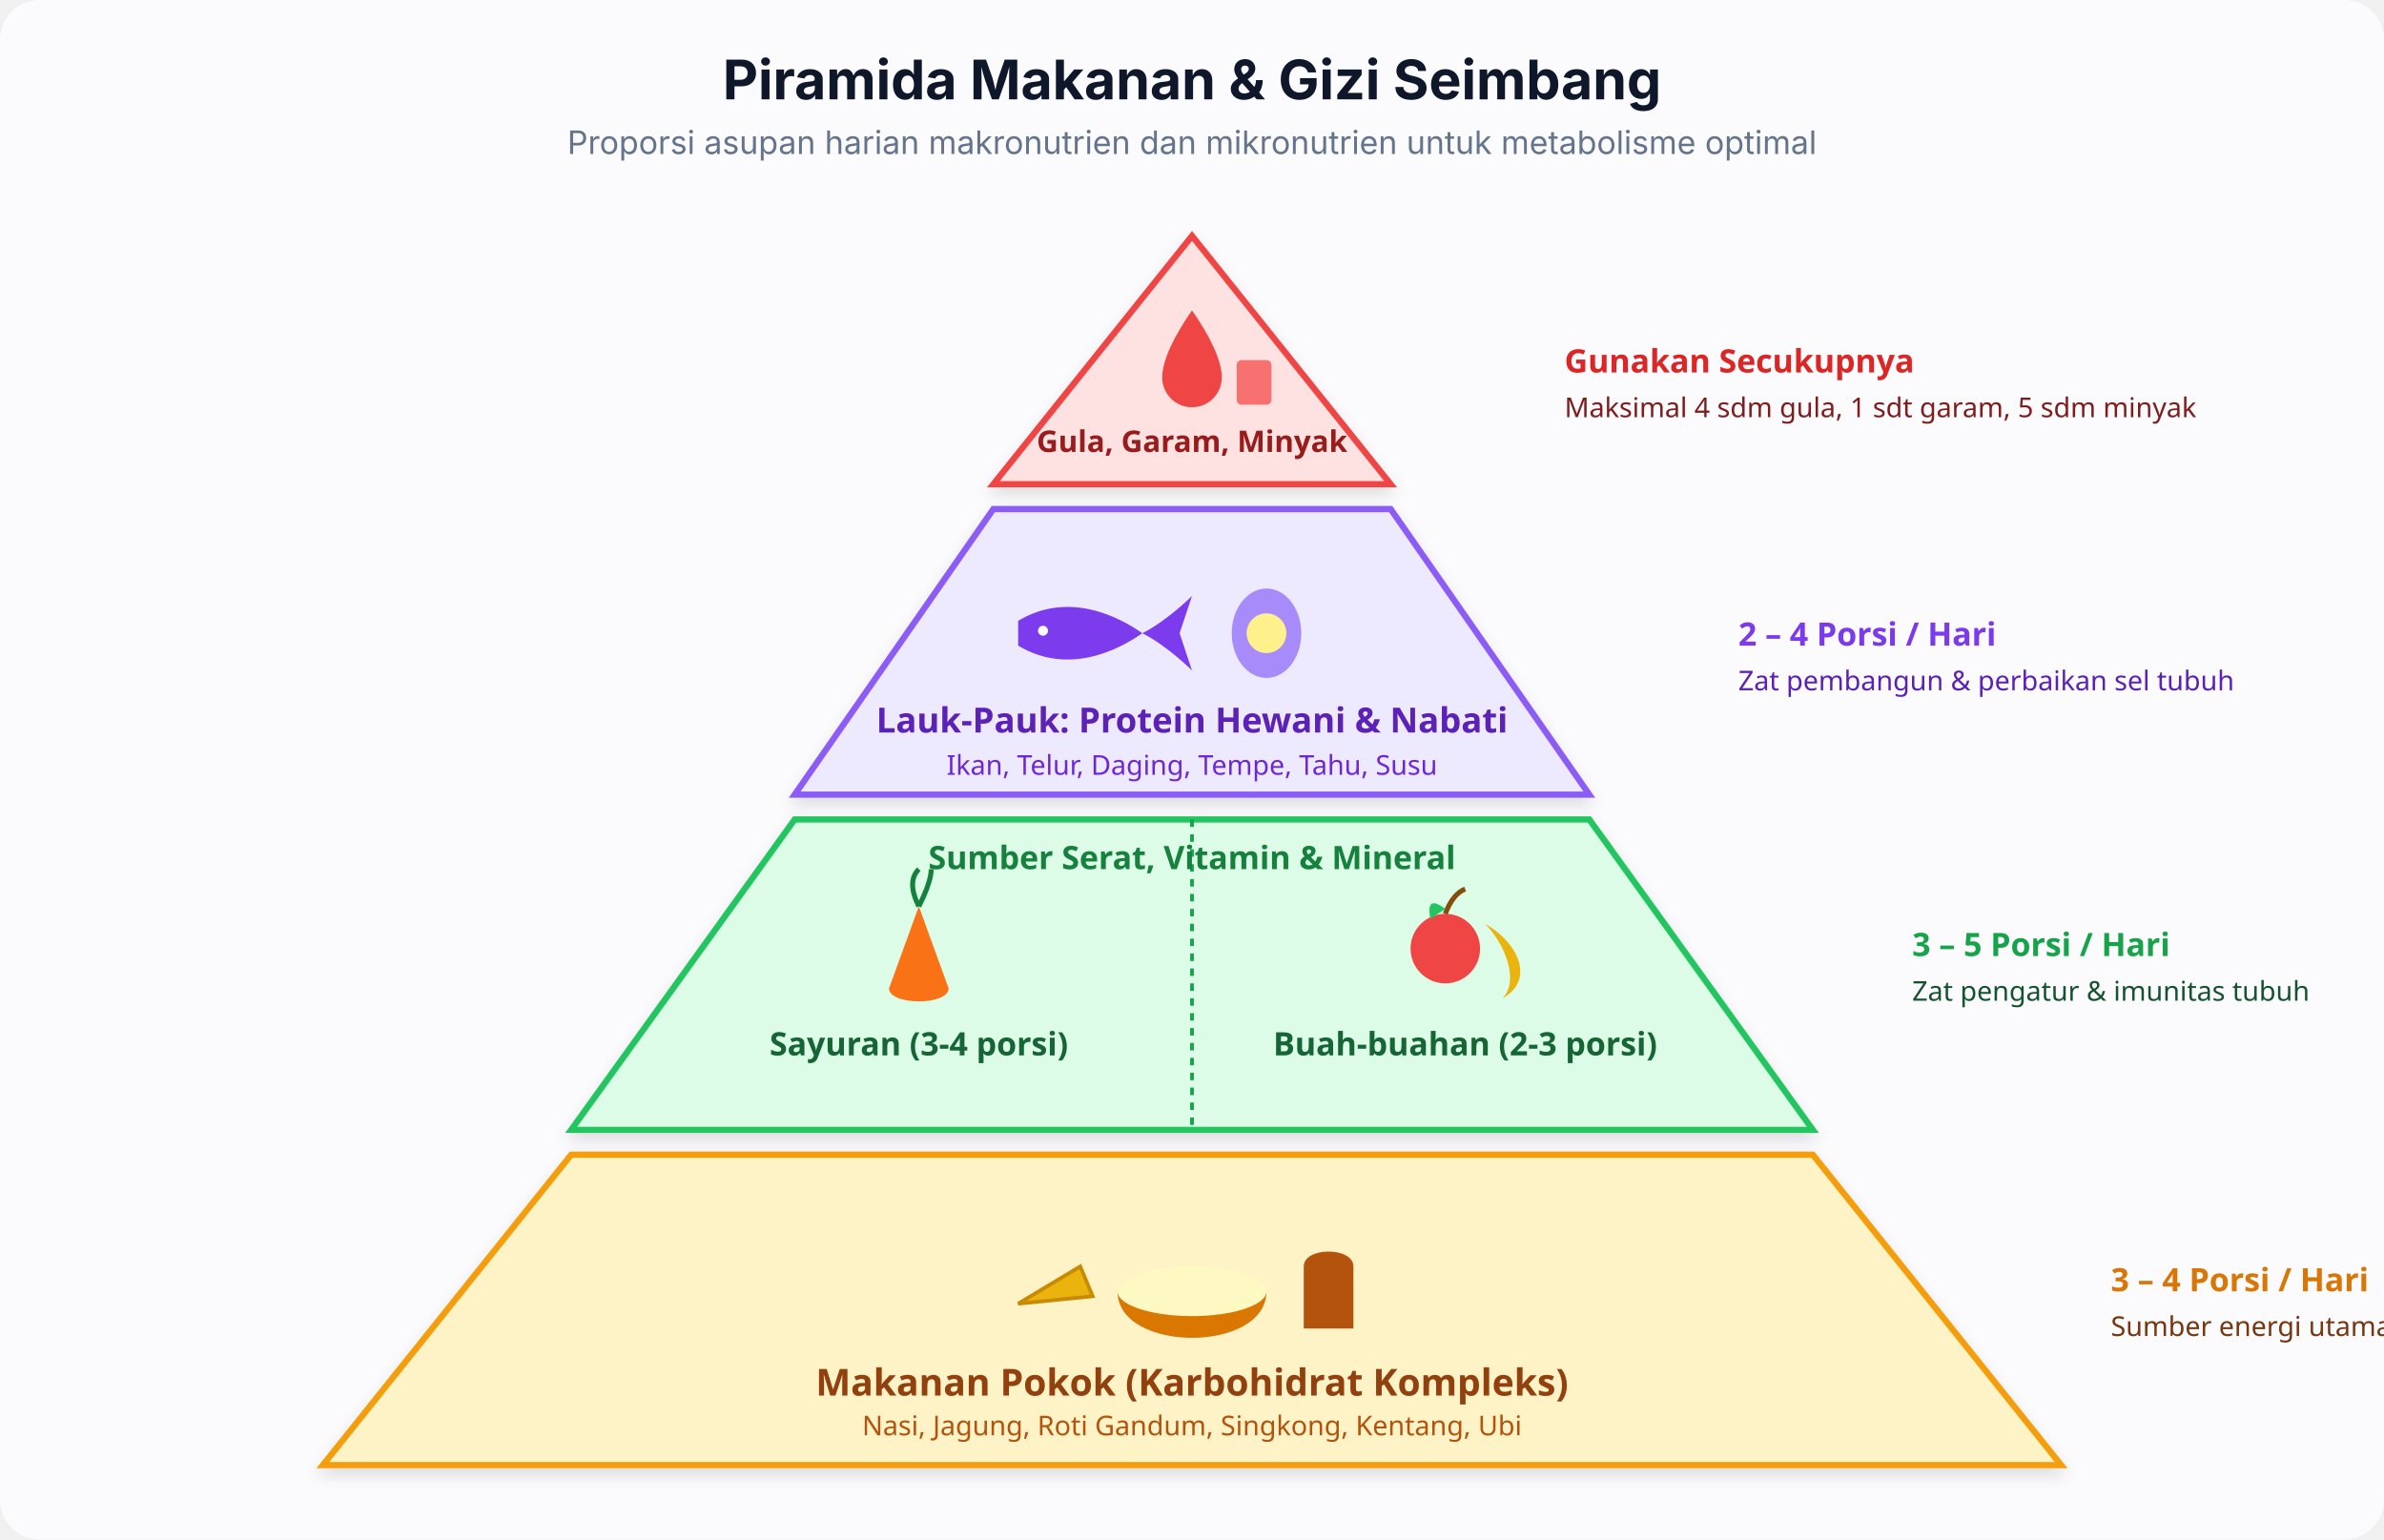
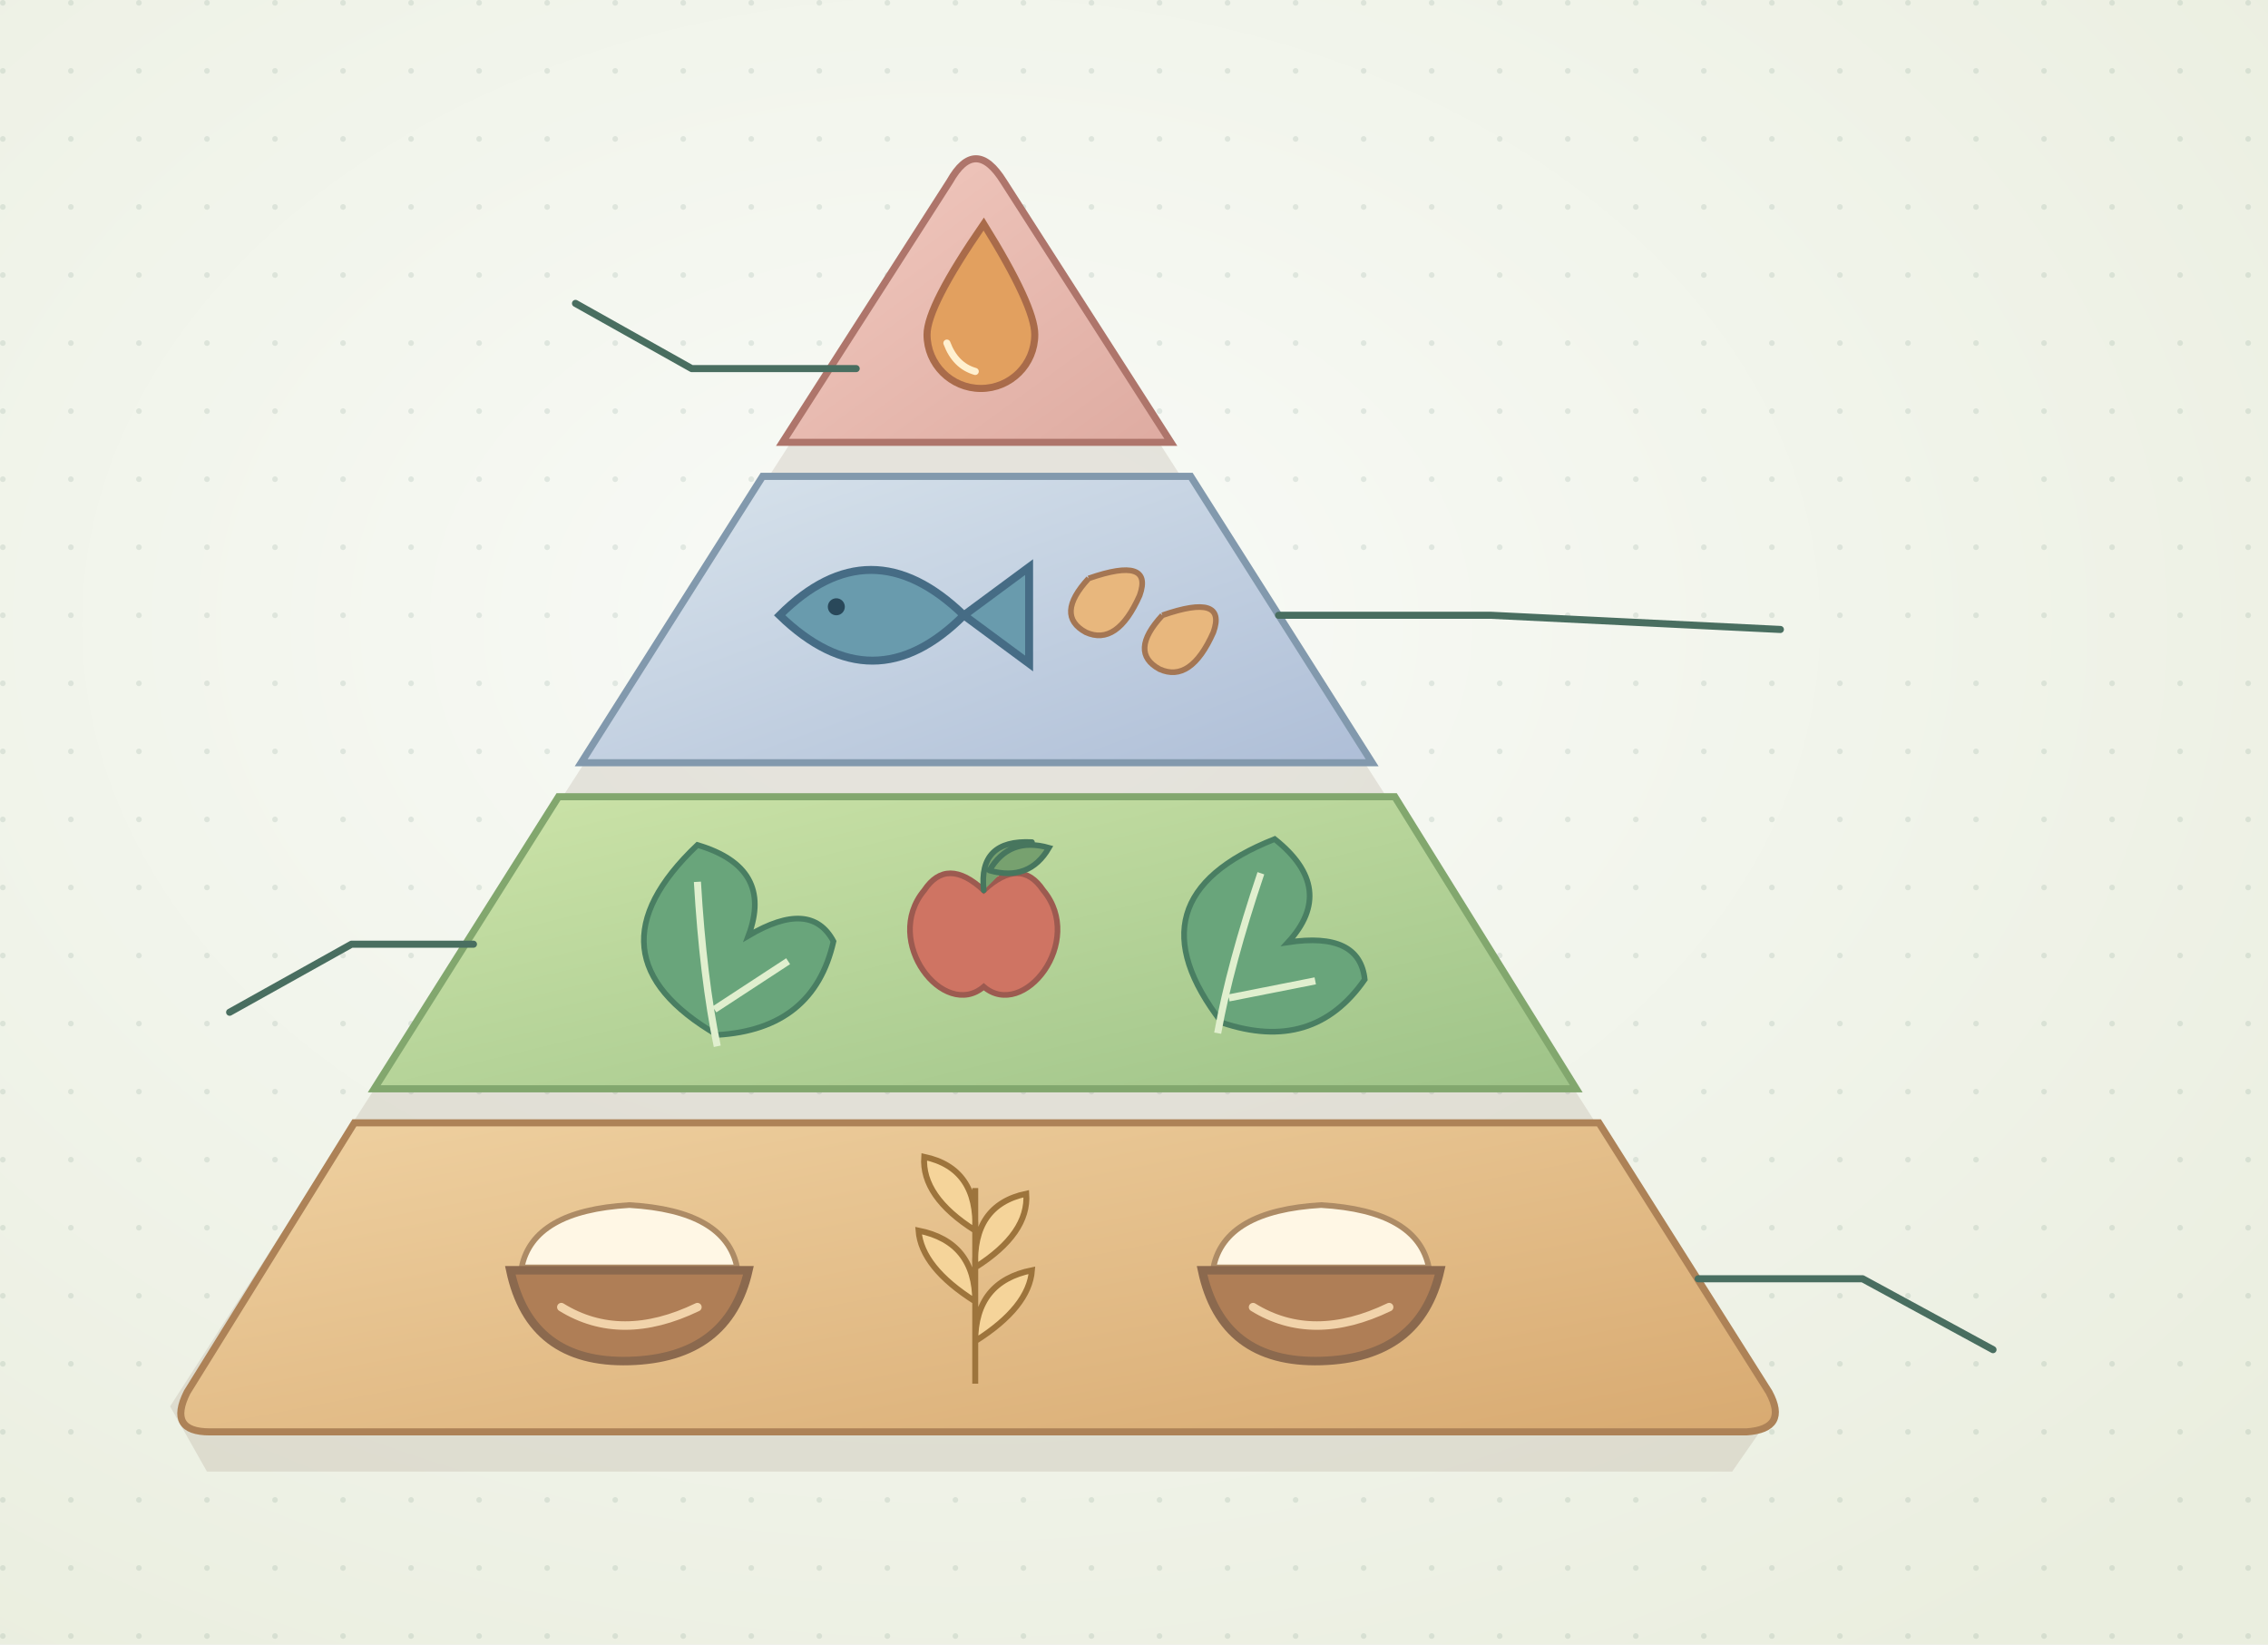
- <svg xmlns="http://www.w3.org/2000/svg" viewBox="0 0 960 620" width="100%" height="100%">
+ <svg xmlns="http://www.w3.org/2000/svg" width="800" height="580" viewBox="0 0 800 580">
  <defs>
-     <filter id="layer-shadow" x="-5%" y="-5%" width="110%" height="115%">
-       <feDropShadow dx="0" dy="3" stdDeviation="3" flood-opacity="0.12" />
-     </filter>
+     <radialGradient id="paper" cx="42%" cy="38%" r="76%">
+       <stop stop-color="#f9fbf8" />
+       <stop offset="1" stop-color="#eaeedf" />
+     </radialGradient>
+     <pattern id="grid" width="24" height="24" patternUnits="userSpaceOnUse">
+       <circle cx="1" cy="1" r="1" fill="#4c7765" opacity=".13" />
+     </pattern>
+     <linearGradient id="grain" x1="0" x2="1" y1="0" y2="1" gradientUnits="objectBoundingBox">
+       <stop stop-color="#efd1a1" />
+       <stop offset="1" stop-color="#d8aa71" />
+     </linearGradient>
+     <linearGradient id="greens" x1="0" x2="1" y1="0" y2="1" gradientUnits="objectBoundingBox">
+       <stop stop-color="#cde4a9" />
+       <stop offset="1" stop-color="#9ec388" />
+     </linearGradient>
+     <linearGradient id="proteins" x1="0" x2="1" y1="0" y2="1" gradientUnits="objectBoundingBox">
+       <stop stop-color="#d9e4ec" />
+       <stop offset="1" stop-color="#aebed7" />
+     </linearGradient>
+     <linearGradient id="extras" x1="0" x2="1" y1="0" y2="1" gradientUnits="objectBoundingBox">
+       <stop stop-color="#f2cac0" />
+       <stop offset="1" stop-color="#deaba1" />
+     </linearGradient>
+     <g id="apple">
+       <path d="M0-15q-13-12-21 0c-15 18 7 46 21 34 14 12 36-16 21-34q-8-12-21 0z" fill="#cf7463" stroke="#9c5a50" stroke-width="2" />
+       <path d="M0-15q-2-18 17-17M2-22q7-12 21-8-7 12-21 8" stroke="#47765e" fill="#77a16f" stroke-width="2" stroke-linecap="round" />
+     </g>
+     <g id="leaf">
+       <path d="M0 32Q-48 4-7-35q27 8 18 32 22-13 30 2-7 31-41 33Z" fill="#69a57b" stroke="#497e62" stroke-width="2" />
+       <path d="M0 36Q-5 12-7-22M-1 23l26-17" fill="none" stroke="#e0efce" stroke-width="2.5" />
+     </g>
+     <g id="bowl">
+       <path d="M-38-4q4-20 38-22 34 2 38 22z" fill="#fff7e5" stroke="#ad8b65" stroke-width="2" />
+       <path d="M-42-3h84Q35 28 0 29T-42-3Z" fill="#af7e56" stroke="#8b694e" stroke-width="3" />
+       <path d="M-24 10q21 13 48 0" stroke="#f1d3aa" fill="none" stroke-width="3" stroke-linecap="round" />
+     </g>
  </defs>
-   <rect width="100%" height="100%" fill="#fbfbfe" rx="16" />
-   <text x="480" y="40" font-family="system-ui, -apple-system, sans-serif" font-size="22" font-weight="bold" fill="#0f172a" text-anchor="middle">Piramida Makanan &amp; Gizi Seimbang</text>
-   <text x="480" y="62" font-family="system-ui, -apple-system, sans-serif" font-size="13" fill="#64748b" text-anchor="middle">Proporsi asupan harian makronutrien dan mikronutrien untuk metabolisme optimal</text>
-   <g id="tier-puncak" filter="url(#layer-shadow)">
-     <polygon points="480,95 400,195 560,195" fill="#fee2e2" stroke="#ef4444" stroke-width="2.5" />
-     <path d="M 480 125 C 473 135 468 145 468 152 A 12 12 0 1 0 492 152 C 492 145 487 135 480 125 Z" fill="#ef4444" />
-     <rect x="498" y="145" width="14" height="18" rx="2" fill="#f87171" />
-     <text x="480" y="182" font-family="system-ui, sans-serif" font-size="12" font-weight="bold" fill="#991b1b" text-anchor="middle">Gula, Garam, Minyak</text>
+   <path fill="url(#paper)" d="M0 0h800v580H0Z" />
+   <path fill="url(#grid)" d="M0 0h800v580H0Z" />
+   <path d="M60 496 344 55l283 441-16 23H73Z" fill="#826451" opacity=".15" />
+   <path d="M276 156 335 64q9-16 19 0l59 92Z" fill="url(#extras)" stroke="#ae756b" stroke-width="2.5" />
+   <path d="M269 168h151l64 101H205Z" fill="url(#proteins)" stroke="#8299ad" stroke-width="2.5" />
+   <path d="M197 281h295l64 103H132Z" fill="url(#greens)" stroke="#82a76e" stroke-width="2.5" />
+   <path d="M125 396h439l60 95q7 13-8 14H74q-15 0-8-14z" fill="url(#grain)" stroke="#ad8257" stroke-width="2.5" />
+   <path d="M347 79q-20 29-20 39a19 19 0 0038 0q0-10-18-39Z" fill="#e2a05f" stroke="#a96b4a" stroke-width="2.5" />
+   <path d="M334 121q3 8 10 10" stroke="#fff0cf" fill="none" stroke-width="2.5" stroke-linecap="round" />
+   <g transform="translate(323 217)">
+     <path d="M-48 0q32-32 65 0l23-17v34L17 0q-32 32-65 0Z" fill="#699bad" stroke="#466c85" stroke-width="2.8" />
+     <circle cx="-28" cy="-3" r="3" fill="#29485a" />
+     <path d="M61-13q23-8 18 6-8 18-19 13-11-6 1-19m26 13q23-8 18 6-8 18-19 13-11-6 1-19" fill="#e8b77d" stroke="#a47653" stroke-width="2" />
  </g>
-   <text x="630" y="150" font-family="system-ui, sans-serif" font-size="13" font-weight="bold" fill="#dc2626">Gunakan Secukupnya</text>
-   <text x="630" y="168" font-family="system-ui, sans-serif" font-size="11" fill="#7f1d1d">Maksimal 4 sdm gula, 1 sdt garam, 5 sdm minyak</text>
-   <g id="tier-protein" filter="url(#layer-shadow)">
-     <polygon points="400,205 560,205 640,320 320,320" fill="#ede9fe" stroke="#8b5cf6" stroke-width="2.5" />
-     <path d="M 410 250 C 430 238 450 248 460 255 C 470 250 480 240 480 240 L 475 255 L 480 270 C 480 270 470 260 460 255 C 450 262 430 272 410 260 Z" fill="#7c3aed" />
-     <circle cx="420" cy="254" r="2" fill="#fff" />
-     <ellipse cx="510" cy="255" rx="14" ry="18" fill="#a78bfa" />
-     <circle cx="510" cy="255" r="8" fill="#fef08a" />
-     <text x="480" y="295" font-family="system-ui, sans-serif" font-size="14" font-weight="bold" fill="#5b21b6" text-anchor="middle">Lauk-Pauk: Protein Hewani &amp; Nabati</text>
-     <text x="480" y="312" font-family="system-ui, sans-serif" font-size="11" fill="#6d28d9" text-anchor="middle">Ikan, Telur, Daging, Tempe, Tahu, Susu</text>
+   <use href="#leaf" x="253" y="333" />
+   <use href="#apple" x="347" y="329" />
+   <use href="#leaf" x="443" y="331" transform="rotate(22 443 331)" />
+   <use href="#bowl" x="222" y="451" />
+   <use href="#bowl" x="466" y="451" />
+   <g transform="translate(344 451)" fill="#f5d49a" stroke="#9d743c" stroke-width="2.1">
+     <path d="M0 37V-32m0 15q-19-12-18-26 19 4 18 26m0 13q19-12 18-26Q-1-26 0-4m0 12q-19-12-20-25 20 4 20 25m0 14q19-12 20-25Q0 1 0 22" />
  </g>
-   <text x="700" y="260" font-family="system-ui, sans-serif" font-size="13" font-weight="bold" fill="#7c3aed">2 – 4 Porsi / Hari</text>
-   <text x="700" y="278" font-family="system-ui, sans-serif" font-size="11" fill="#5b21b6">Zat pembangun &amp; perbaikan sel tubuh</text>
-   <g id="tier-sayur-buah" filter="url(#layer-shadow)">
-     <polygon points="320,330 640,330 730,455 230,455" fill="#dcfce7" stroke="#22c55e" stroke-width="2.5" />
-     <line x1="480" y1="330" x2="480" y2="455" stroke="#16a34a" stroke-width="1.5" stroke-dasharray="3 3" />
-     <g transform="translate(370, 380)">
-       <path d="M 0 -15 L 12 18 C 12 25 -12 25 -12 18 Z" fill="#f97316" />
-       <path d="M 0 -15 Q -5 -25 0 -30 M 0 -15 Q 5 -25 5 -30" stroke="#15803d" stroke-width="2" fill="none" />
-       <text x="0" y="45" font-family="system-ui, sans-serif" font-size="13" font-weight="bold" fill="#166534" text-anchor="middle">Sayuran (3-4 porsi)</text>
-     </g>
-     <g transform="translate(590, 380)">
-       <circle cx="-8" cy="2" r="14" fill="#ef4444" />
-       <path d="M -8 -12 Q -5 -20 0 -22" stroke="#854d0e" stroke-width="2" fill="none" />
-       <path d="M -8 -14 Q -16 -20 -14 -10 Z" fill="#22c55e" />
-       <path d="M 8 -8 C 22 0 28 15 15 22 C 22 15 16 0 8 -8 Z" fill="#eab308" />
-       <text x="0" y="45" font-family="system-ui, sans-serif" font-size="13" font-weight="bold" fill="#166534" text-anchor="middle">Buah-buahan (2-3 porsi)</text>
-     </g>
-     <text x="480" y="350" font-family="system-ui, sans-serif" font-size="13" font-weight="bold" fill="#15803d" text-anchor="middle">Sumber Serat, Vitamin &amp; Mineral</text>
-   </g>
-   <text x="770" y="385" font-family="system-ui, sans-serif" font-size="13" font-weight="bold" fill="#16a34a">3 – 5 Porsi / Hari</text>
-   <text x="770" y="403" font-family="system-ui, sans-serif" font-size="11" fill="#14532d">Zat pengatur &amp; imunitas tubuh</text>
-   <g id="tier-dasar" filter="url(#layer-shadow)">
-     <polygon points="230,465 730,465 830,590 130,590" fill="#fef3c7" stroke="#f59e0b" stroke-width="2.5" />
-     <g transform="translate(480, 520)">
-       <path d="M -30 0 C -30 25 30 25 30 0 Z" fill="#d97706" />
-       <ellipse cx="0" cy="0" rx="30" ry="10" fill="#fef9c3" />
-       <path d="M -70 5 L -45 -10 L -40 2 Z" fill="#eab308" stroke="#ca8a04" stroke-width="1.5" />
-       <path d="M 45 -10 C 45 -18 65 -18 65 -10 L 65 15 L 45 15 Z" fill="#b45309" />
-       <text x="0" y="42" font-family="system-ui, sans-serif" font-size="15" font-weight="bold" fill="#92400e" text-anchor="middle">Makanan Pokok (Karbohidrat Kompleks)</text>
-       <text x="0" y="58" font-family="system-ui, sans-serif" font-size="11" fill="#b45309" text-anchor="middle">Nasi, Jagung, Roti Gandum, Singkong, Kentang, Ubi</text>
-     </g>
-   </g>
-   <text x="850" y="520" font-family="system-ui, sans-serif" font-size="13" font-weight="bold" fill="#d97706">3 – 4 Porsi / Hari</text>
-   <text x="850" y="538" font-family="system-ui, sans-serif" font-size="11" fill="#78350f">Sumber energi utama tubuh</text>
+   <path d="M302 130h-58l-41-23M451 217h75l102 5M167 333h-43l-43 24M599 451h58l46 25" fill="none" stroke="#496e60" stroke-width="2.5" stroke-linecap="round" stroke-linejoin="round" />
</svg>
